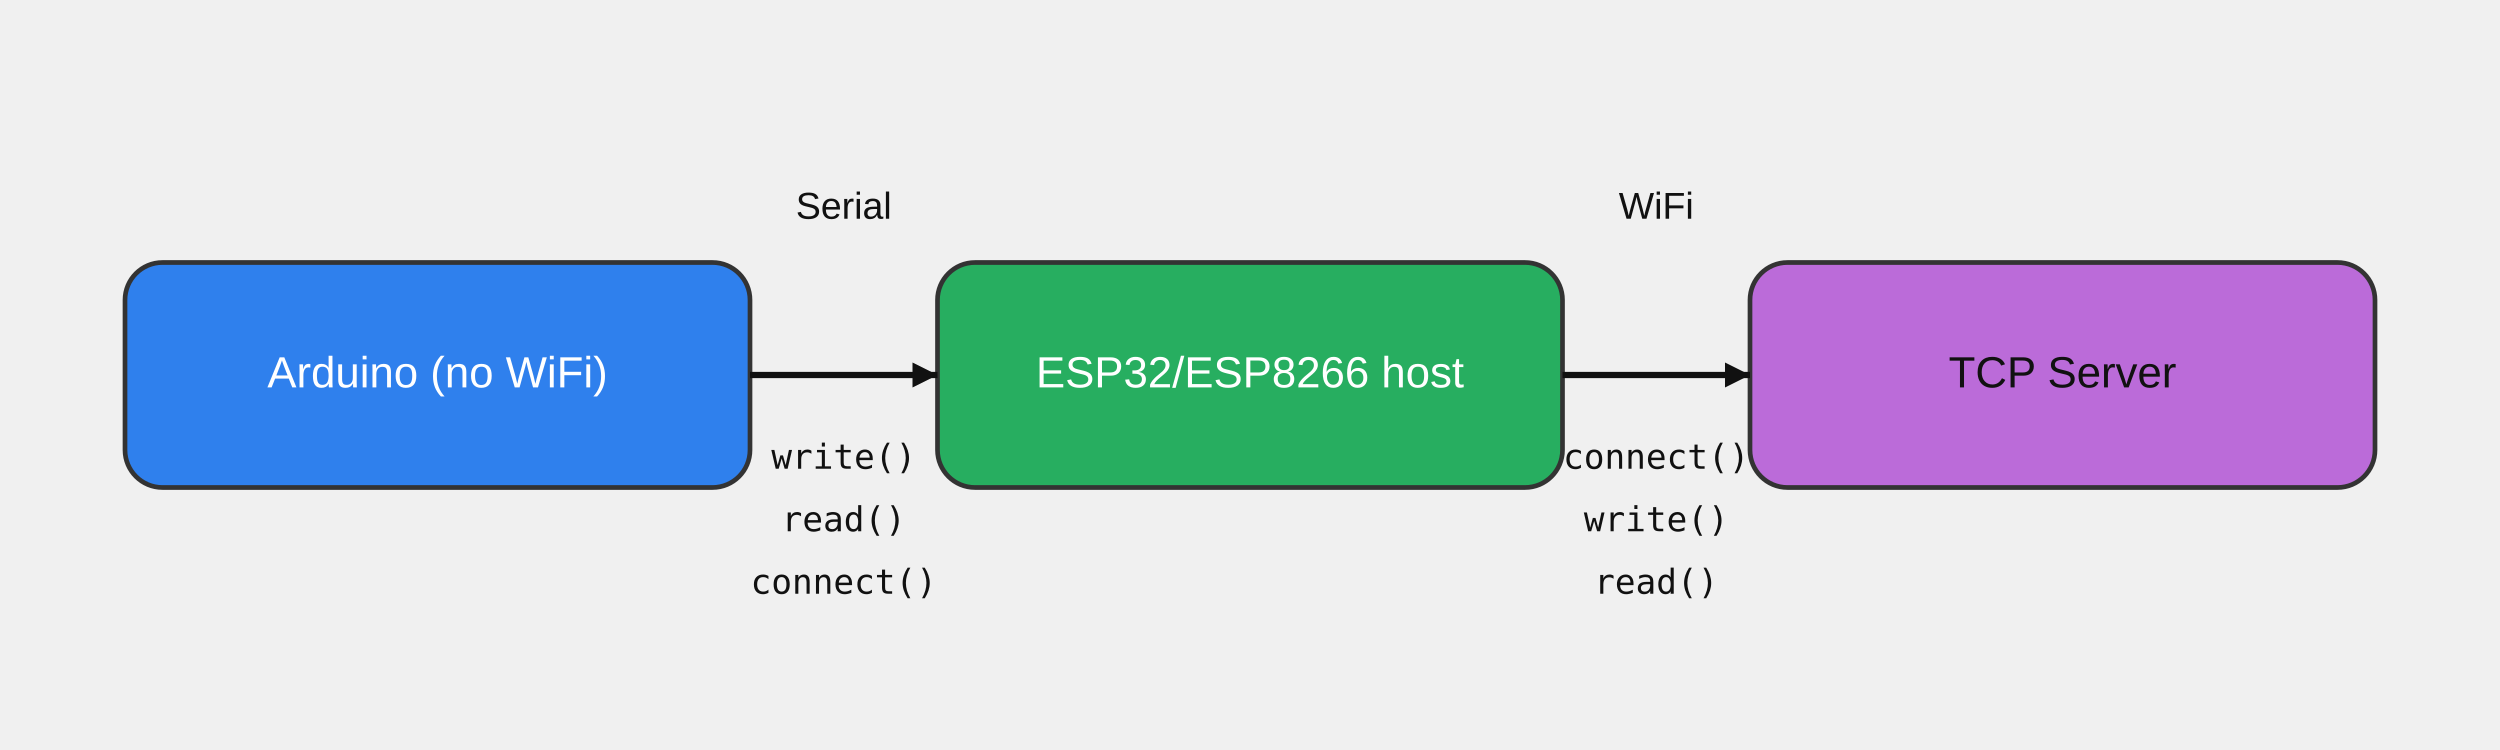
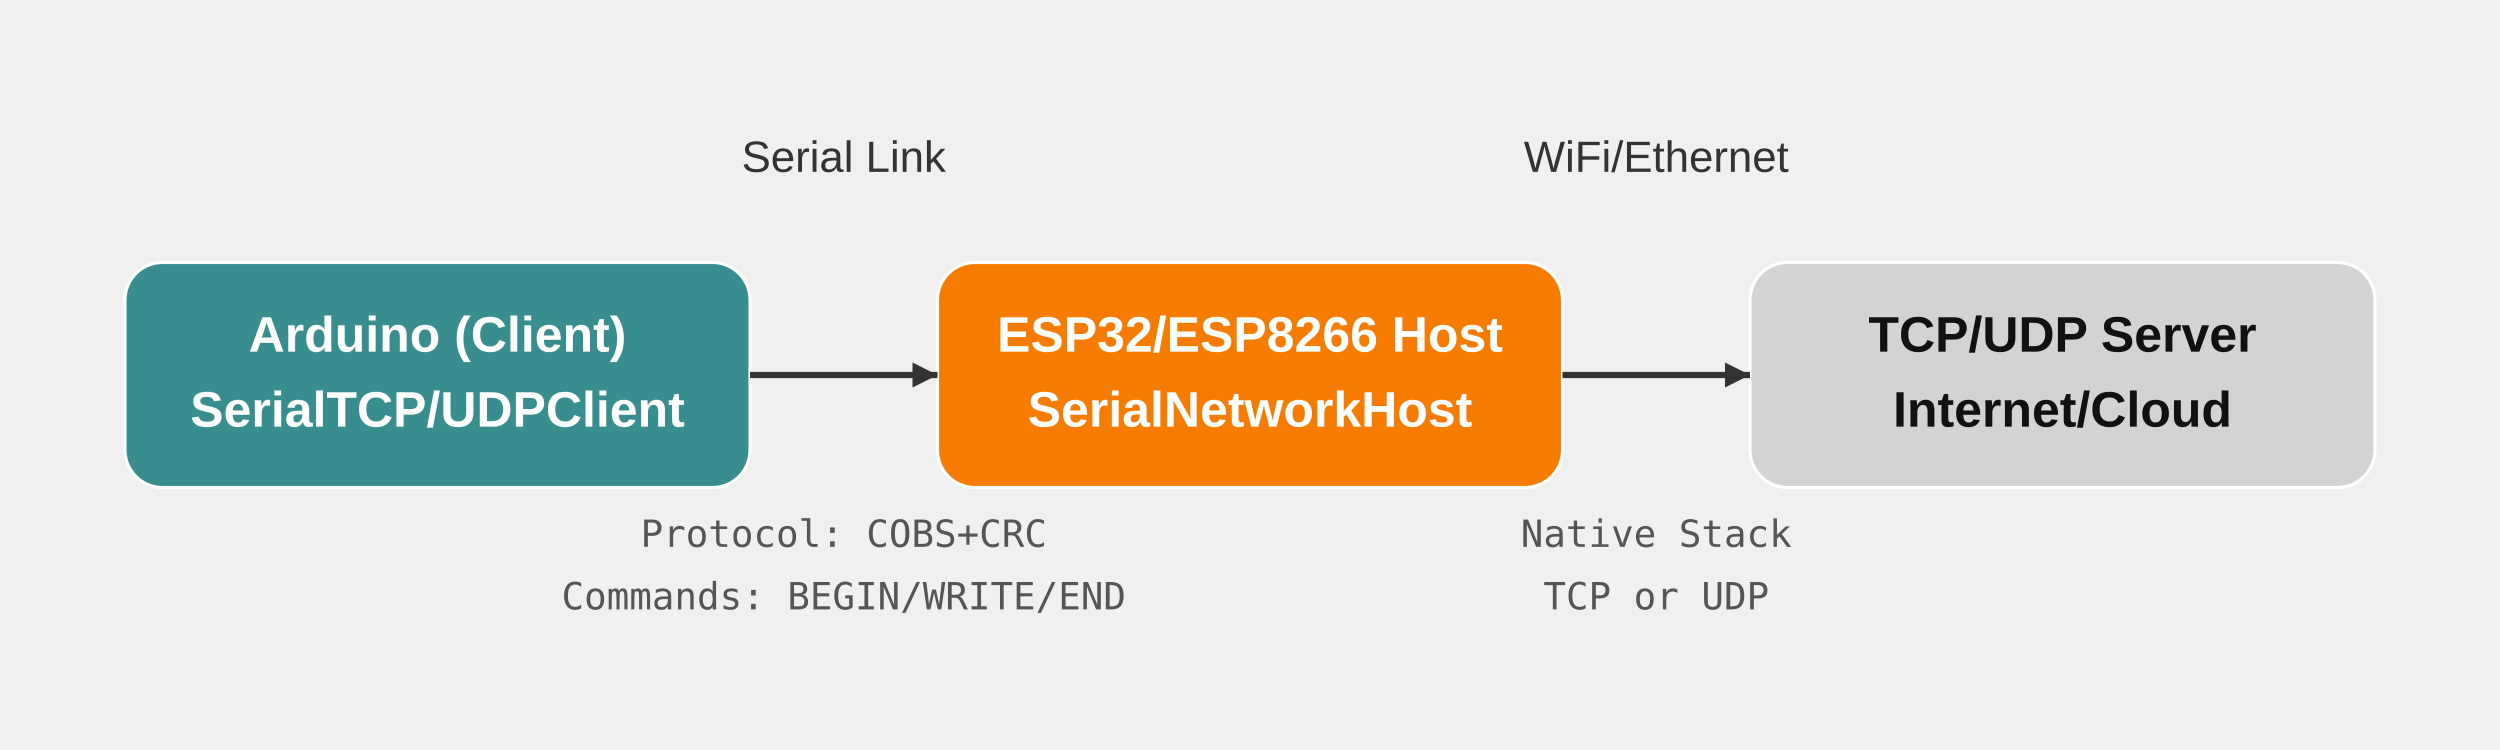
<svg xmlns="http://www.w3.org/2000/svg" width="800" height="240" viewBox="0 0 800 240">
  <style>
-     .box { rx: 12; ry: 12; stroke: #333; stroke-width: 1.5; }
-     .label { font-family: Arial, sans-serif; font-size: 14px; fill: #fff; text-anchor: middle; dominant-baseline: middle; }
+     /* Box styling and text alignment for high contrast on dark backgrounds */
+     .box { rx: 12; ry: 12; stroke: #fff; stroke-width: 1; }
+     .label { font-family: Arial, sans-serif; font-size: 16px; font-weight: bold; text-anchor: middle; dominant-baseline: middle; fill: #fff; }
    .label-dark { fill: #111; }
-     .arrow { stroke: #111; stroke-width: 2; fill: none; }
-     .arrowhead { fill: #111; }
-     .arrow-label { font-family: Arial, sans-serif; font-size: 12px; fill: #111; text-anchor: middle; }
-     .api-label { font-family: Consolas, monospace; font-size: 11px; fill: #111; text-anchor: middle; }
+     
+     /* Global line/arrow styling */
+     .arrow { stroke: #333; stroke-width: 2; fill: none; }
+     .arrowhead { fill: #333; }
+     .arrow-label { font-family: Arial, sans-serif; font-size: 14px; fill: #333; text-anchor: middle; }
+     .api-label { font-family: Consolas, monospace; font-size: 12px; fill: #555; text-anchor: middle; }
+     
+     /* Dark mode compatibility for the few light elements */
+     @media (prefers-color-scheme: dark) {
+         .arrow { stroke: #ccc; }
+         .arrowhead { fill: #ccc; }
+         .arrow-label { fill: #ccc; }
+         .api-label { fill: #aaa; }
+     }
  </style>
-   <rect class="box" x="40" y="84" width="200" height="72" fill="#2f80ed" />
-   <text class="label" x="140" y="120">Arduino (no WiFi)</text>
-   <rect class="box" x="300" y="84" width="200" height="72" fill="#27ae60" />
-   <text class="label" x="400" y="120">ESP32/ESP8266 host</text>
-   <rect class="box" x="560" y="84" width="200" height="72" fill="#bb6bd9" />
-   <text class="label label-dark" x="660" y="120">TCP Server</text>
+   <rect class="box" x="40" y="84" width="200" height="72" fill="#388E8E" />
+   <text class="label" x="140" y="108">Arduino (Client)</text>
+   <text class="label" x="140" y="132" font-size="12px">SerialTCP/UDPClient</text>
+   <rect class="box" x="300" y="84" width="200" height="72" fill="#F57C00" />
+   <text class="label" x="400" y="108">ESP32/ESP8266 Host</text>
+   <text class="label" x="400" y="132" font-size="12px">SerialNetworkHost</text>
+   <rect class="box" x="560" y="84" width="200" height="72" fill="#D3D3D3" stroke="#555" />
+   <text class="label label-dark" x="660" y="108" font-weight="bold">TCP/UDP Server</text>
+   <text class="label label-dark" x="660" y="132" font-size="12px">Internet/Cloud</text>
  <line class="arrow" x1="240" y1="120" x2="300" y2="120" />
  <polygon class="arrowhead" points="300,120 292,116 292,124" />
-   <text class="arrow-label" x="270" y="70">Serial</text>
-   <text class="api-label" x="270" y="150">write()</text>
-   <text class="api-label" x="270" y="170">read()</text>
-   <text class="api-label" x="270" y="190">connect()</text>
+   <text class="arrow-label" x="270" y="55">Serial Link</text>
+   <text class="api-label" x="270" y="175">Protocol: COBS+CRC</text>
+   <text class="api-label" x="270" y="195">Commands: BEGIN/WRITE/END</text>
  <line class="arrow" x1="500" y1="120" x2="560" y2="120" />
  <polygon class="arrowhead" points="560,120 552,116 552,124" />
-   <text class="arrow-label" x="530" y="70">WiFi</text>
-   <text class="api-label" x="530" y="150">connect()</text>
-   <text class="api-label" x="530" y="170">write()</text>
-   <text class="api-label" x="530" y="190">read()</text>
+   <text class="arrow-label" x="530" y="55">WiFi/Ethernet</text>
+   <text class="api-label" x="530" y="175">Native Stack</text>
+   <text class="api-label" x="530" y="195">TCP or UDP</text>
</svg>
